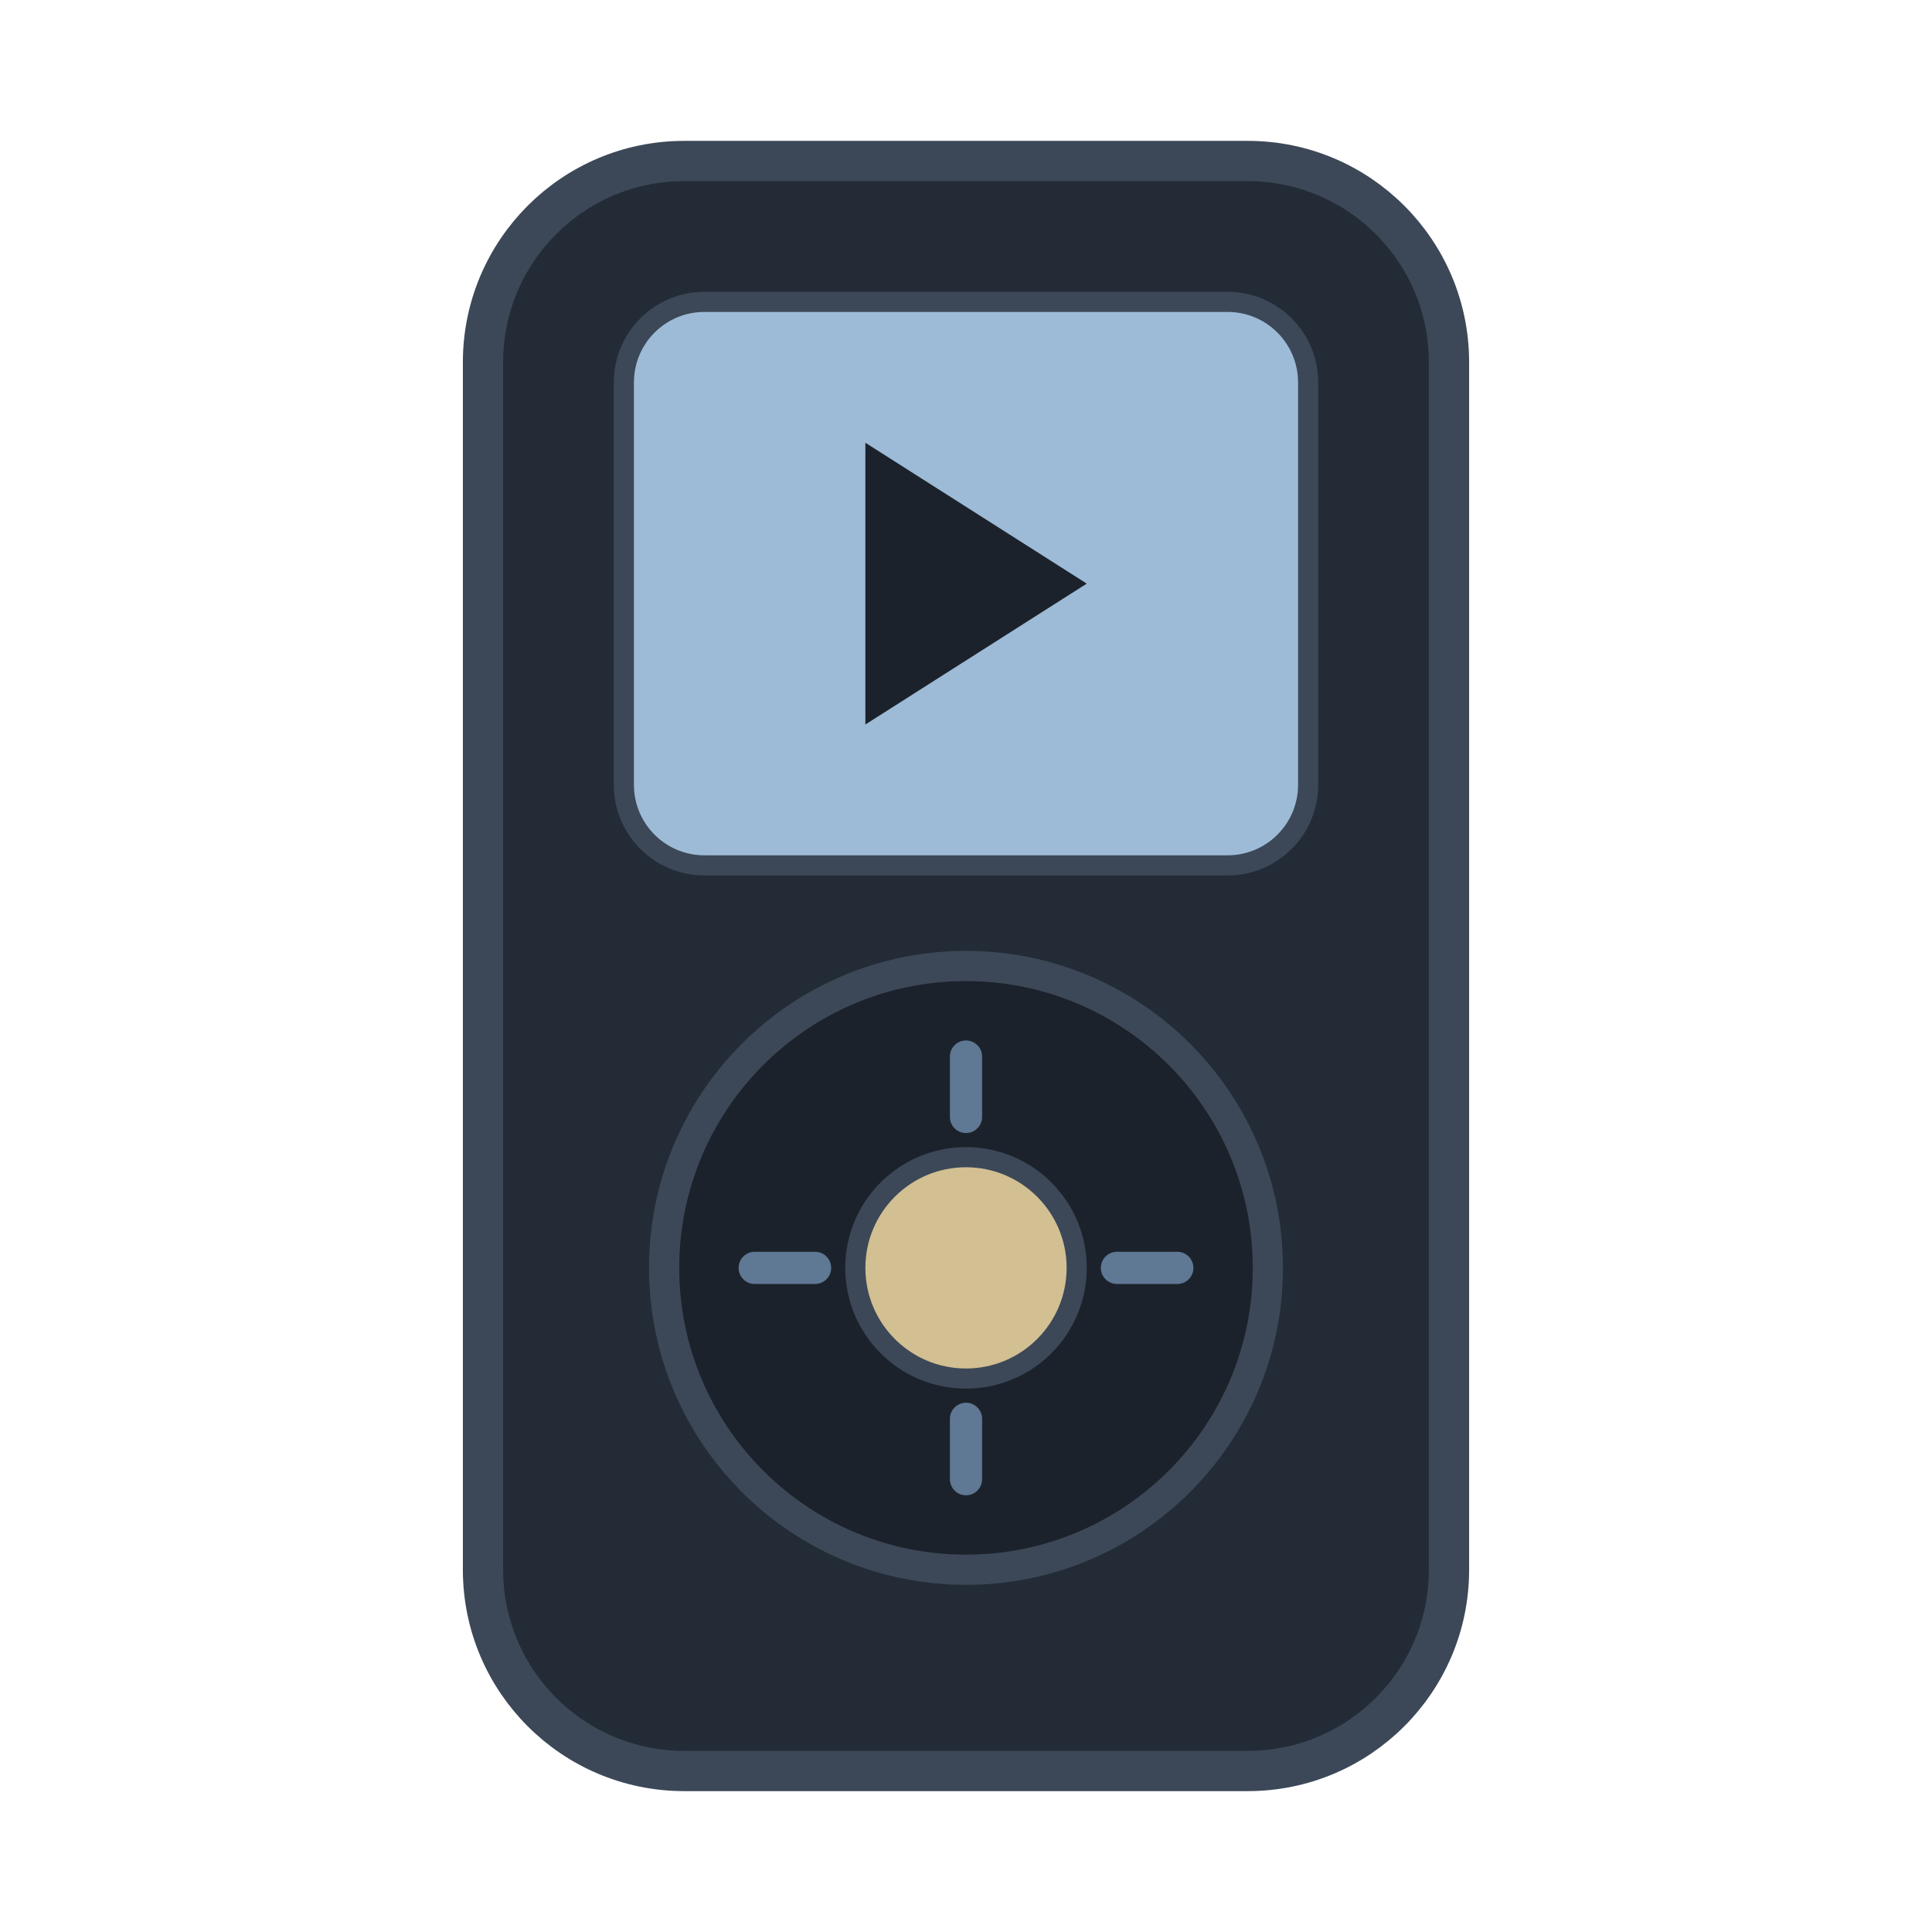
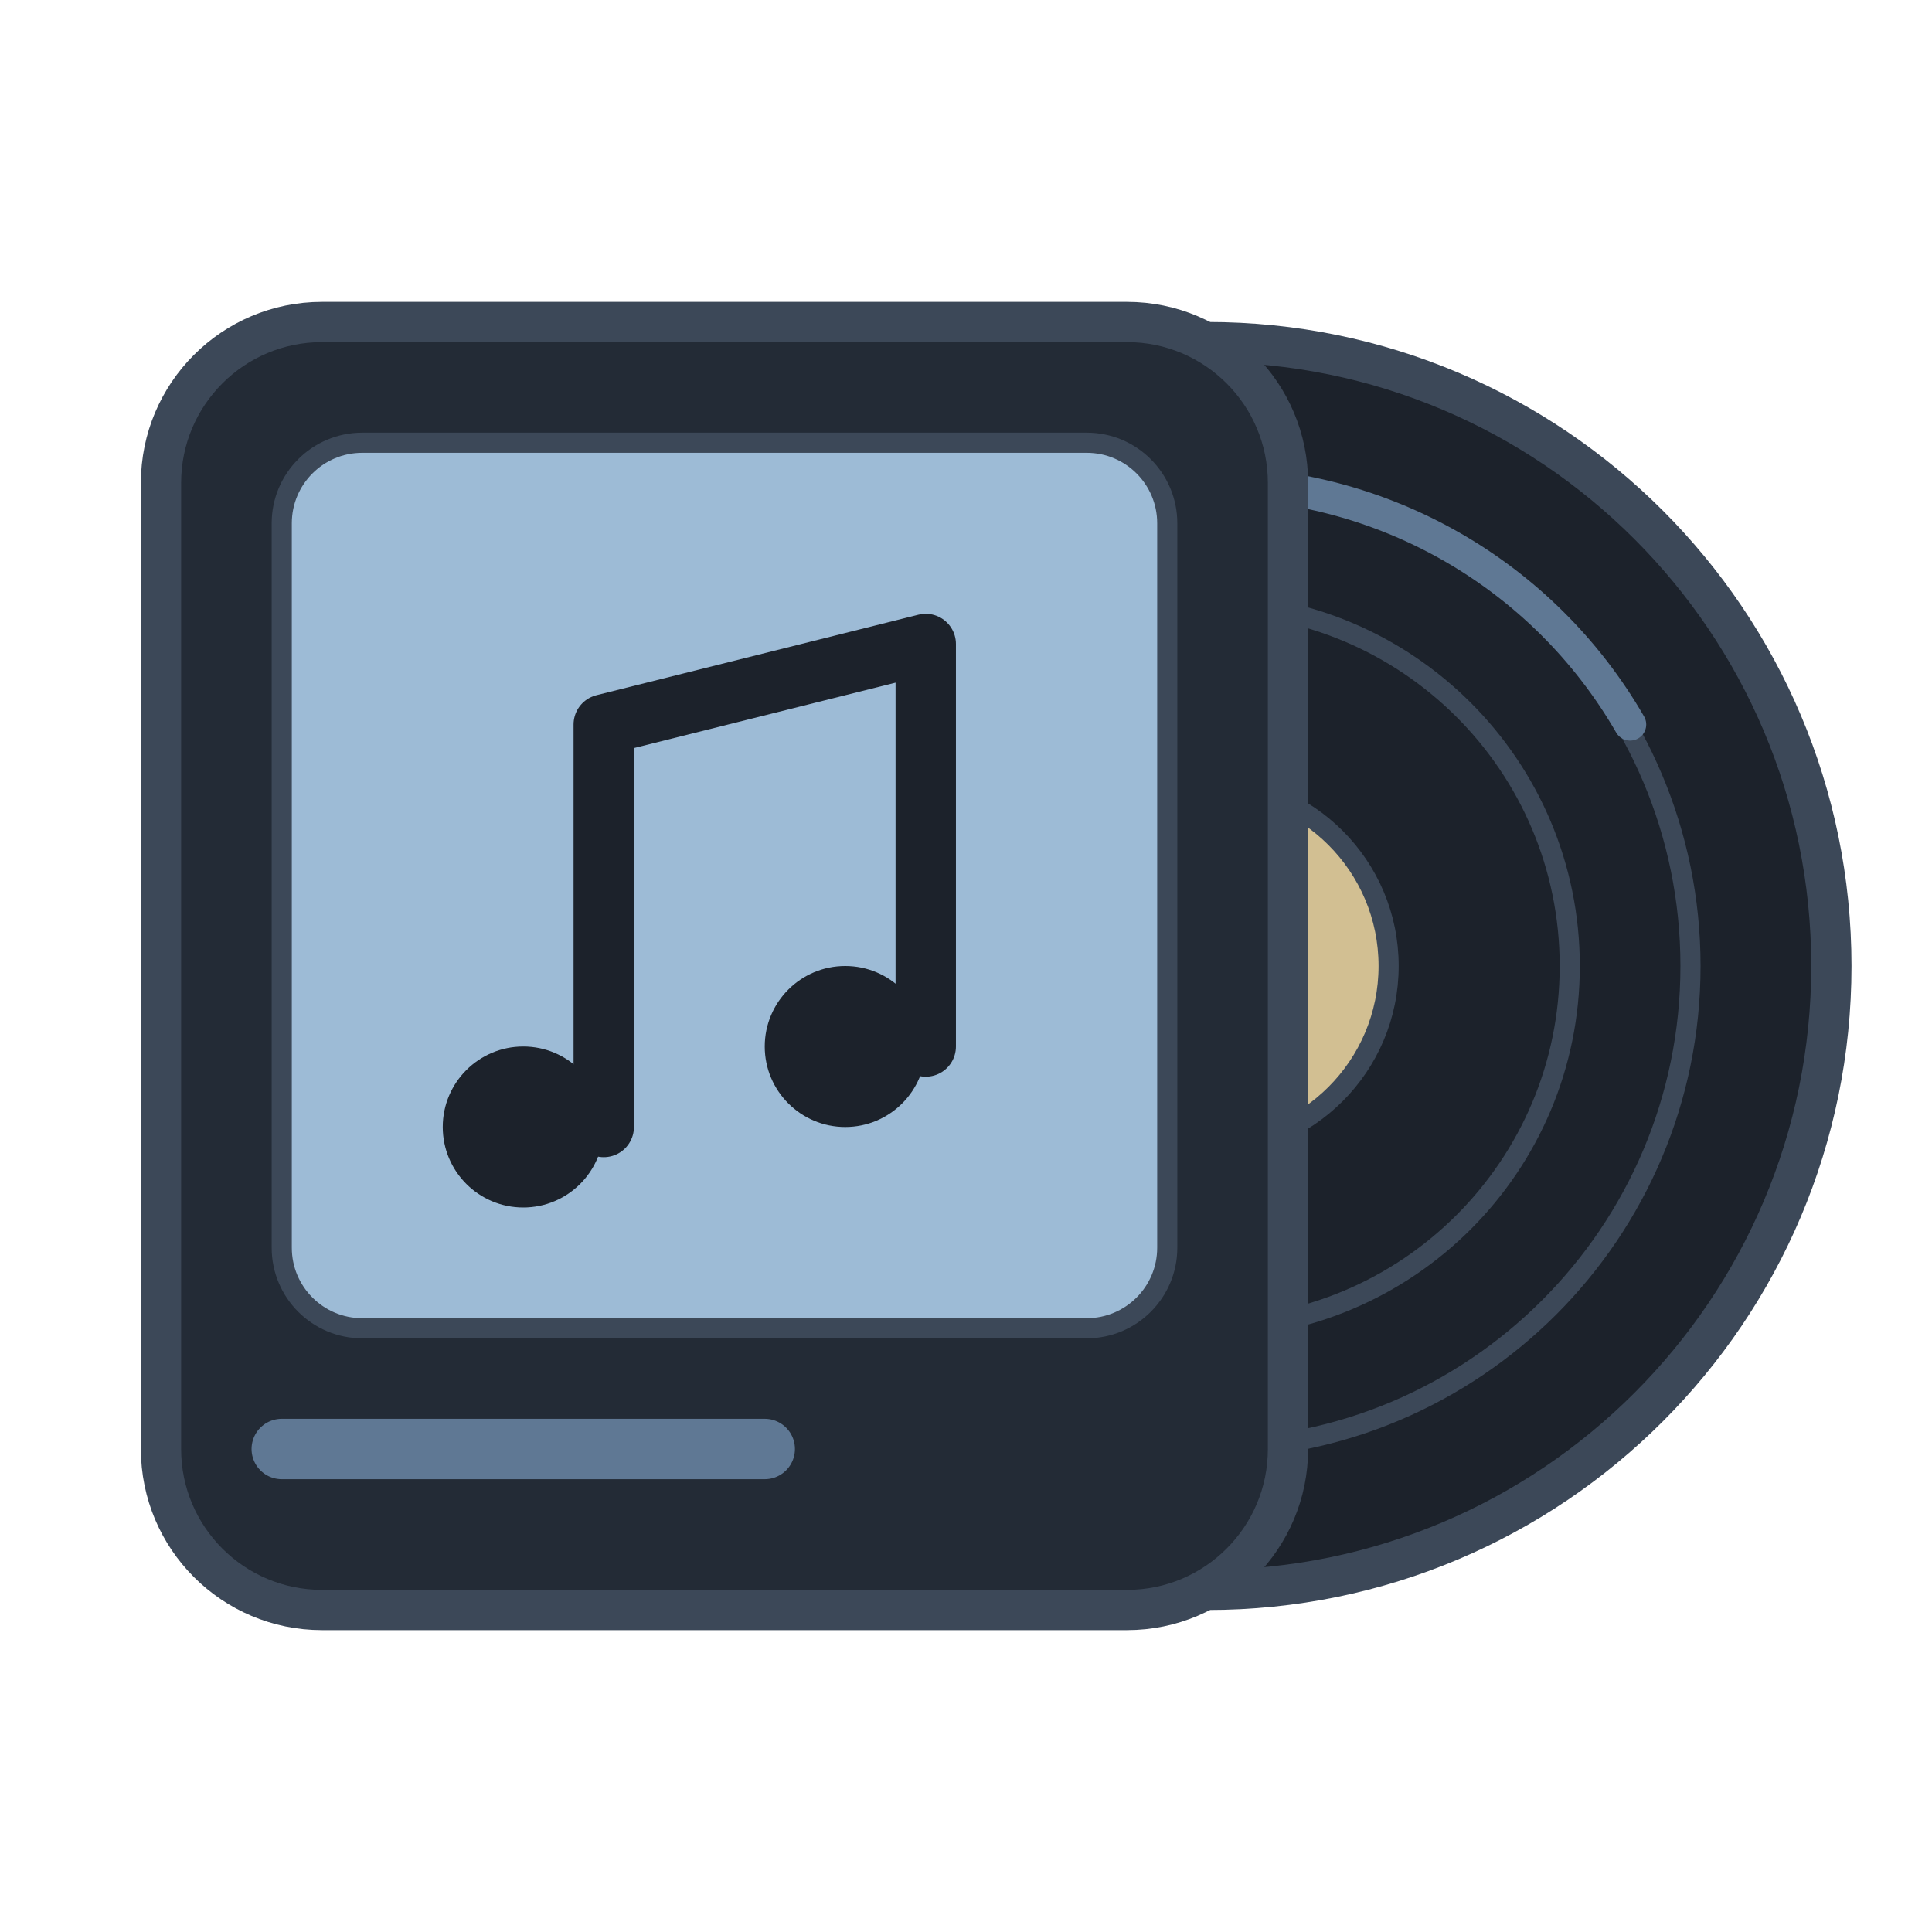
<svg xmlns="http://www.w3.org/2000/svg" viewBox="0 0 96 96" width="96" height="96">
-   <rect x="24" y="8" width="48" height="80" rx="10" fill="#232b36" stroke="#3c4858" stroke-width="2" />
-   <rect x="31" y="15" width="34" height="28" rx="4" fill="#9dbbd6" stroke="#3c4858" stroke-width="1" />
-   <path d="M43 22v14l11-7z" fill="#1c222b" />
-   <circle cx="48" cy="63" r="15" fill="#1c222b" stroke="#3c4858" stroke-width="1.5" />
-   <circle cx="48" cy="63" r="5.5" fill="#d2bf92" stroke="#3c4858" stroke-width="1" />
-   <path d="M48 52.5v3M48 70.5v3M37.5 63h3M55.5 63h3" stroke="#5f7894" stroke-width="1.6" stroke-linecap="round" />
+   <circle cx="60" cy="48" r="31" fill="#1c222b" stroke="#3c4858" stroke-width="2" />
+   <circle cx="60" cy="48" r="24" fill="none" stroke="#3c4858" stroke-width="1" />
+   <circle cx="60" cy="48" r="18" fill="none" stroke="#3c4858" stroke-width="1" />
+   <path d="M60 24a24 24 0 0 1 21 12" fill="none" stroke="#5f7894" stroke-width="1.6" stroke-linecap="round" />
+   <circle cx="60" cy="48" r="9" fill="#d2bf92" stroke="#3c4858" stroke-width="1" />
+   <circle cx="60" cy="48" r="2" fill="#1c222b" />
+   <rect x="8" y="16" width="56" height="64" rx="8" fill="#232b36" stroke="#3c4858" stroke-width="2" />
+   <rect x="14" y="22" width="44" height="44" rx="4" fill="#9dbbd6" stroke="#3c4858" stroke-width="1" />
+   <path d="M30 56V36l16-4v20" fill="none" stroke="#1c222b" stroke-width="3" stroke-linecap="round" stroke-linejoin="round" />
+   <circle cx="26" cy="56" r="4" fill="#1c222b" />
+   <circle cx="42" cy="52" r="4" fill="#1c222b" />
+   <path d="M14 72h24" stroke="#5f7894" stroke-width="3" stroke-linecap="round" />
</svg>
